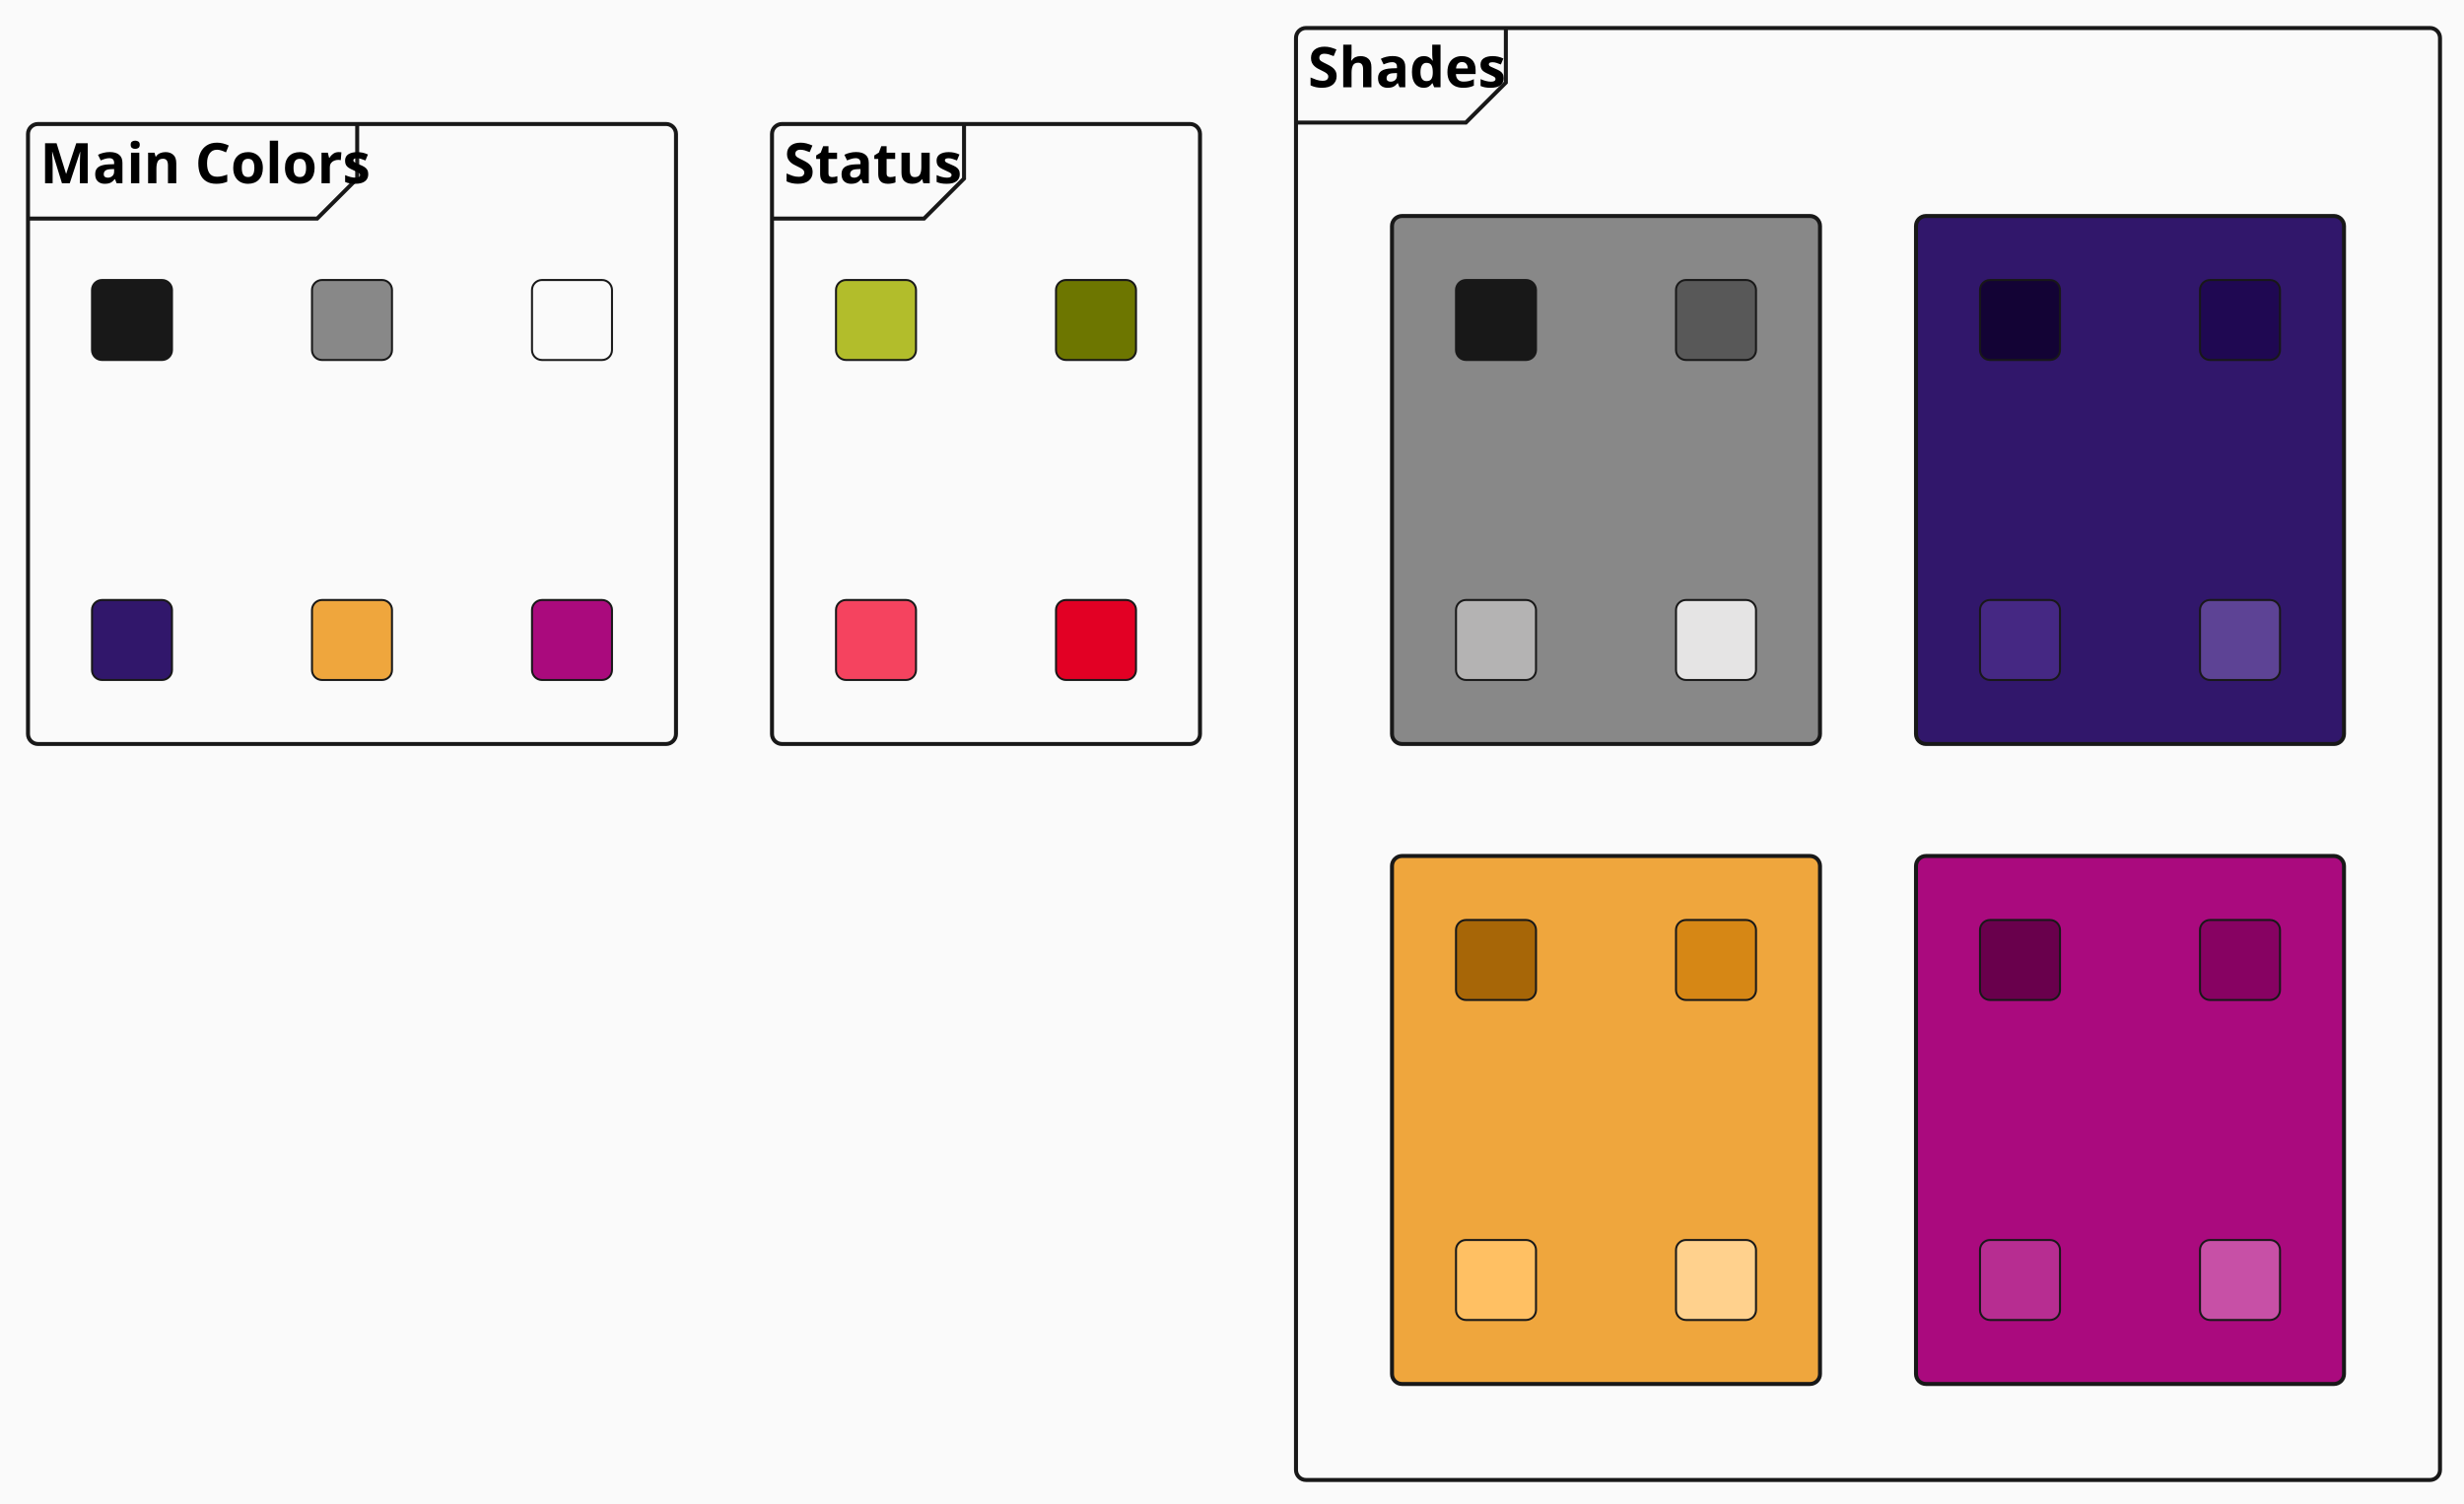
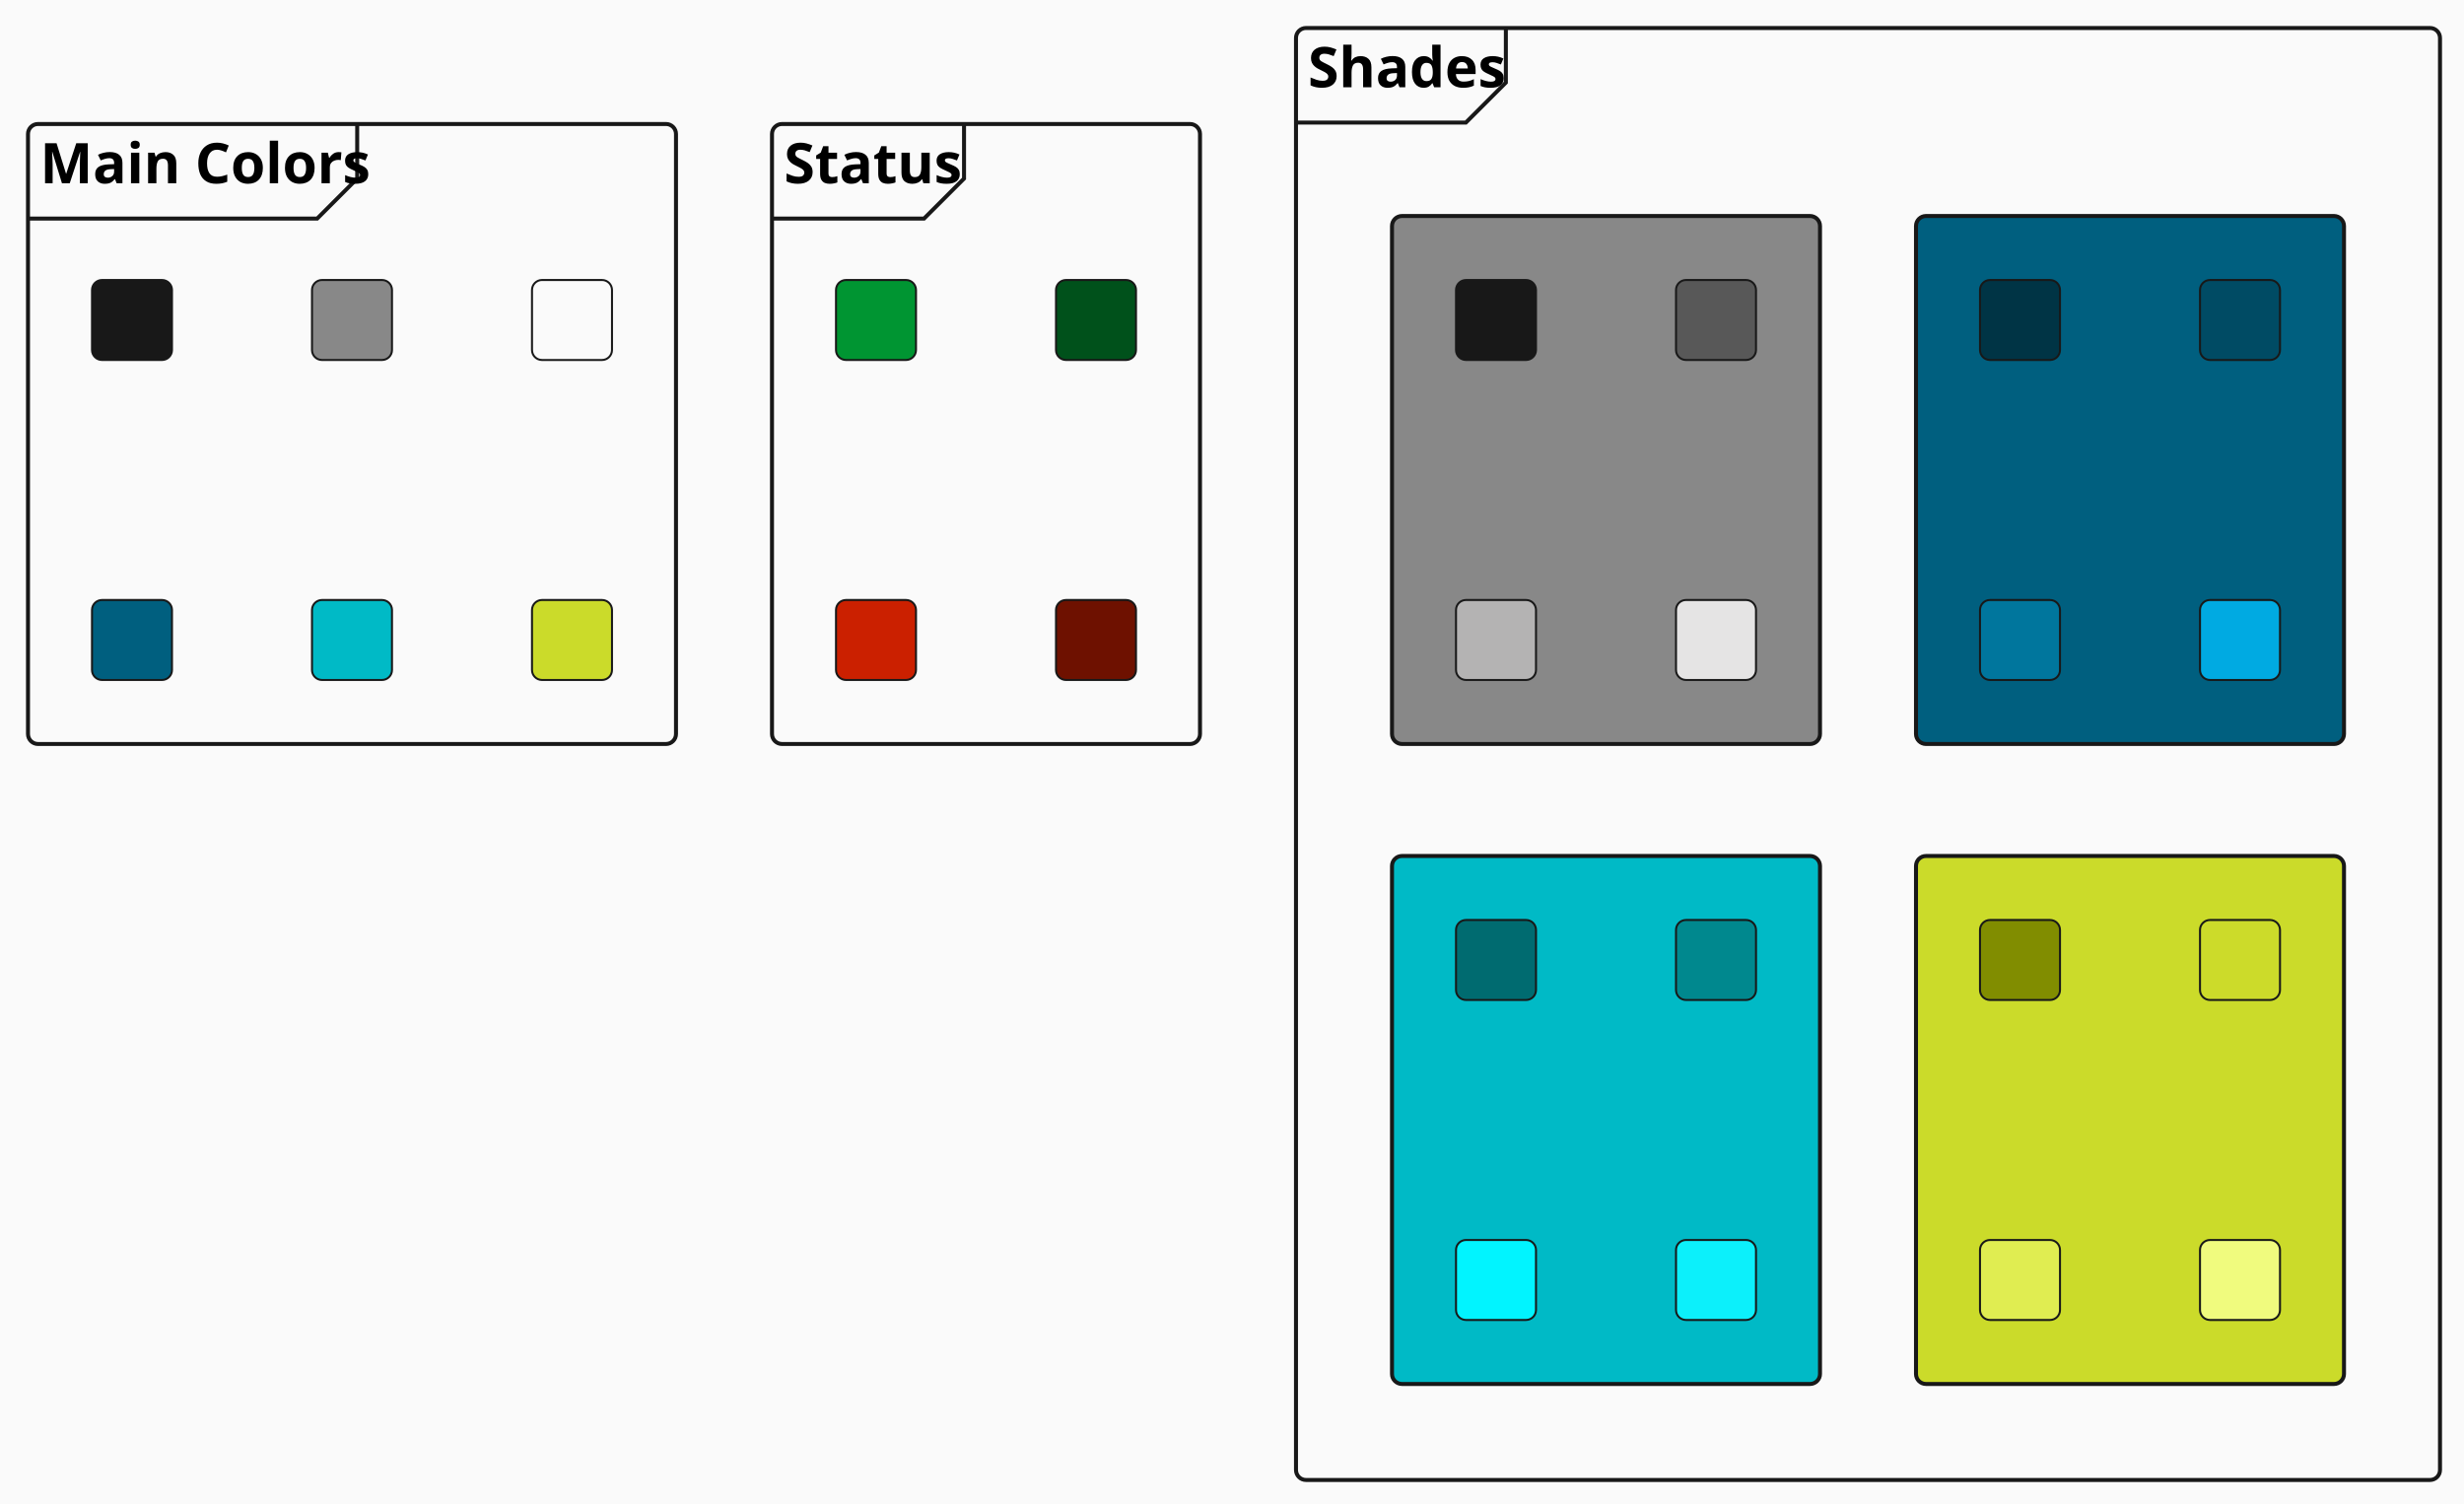
<svg xmlns="http://www.w3.org/2000/svg" contentStyleType="text/css" data-diagram-type="DESCRIPTION" height="376px" preserveAspectRatio="none" style="width:616px;height:376px;background:#FAFAFA;" version="1.1" viewBox="0 0 616 376" width="616px" zoomAndPan="magnify">
  <defs />
  <g>
    <rect fill="#FAFAFA" height="376" style="stroke:none;stroke-width:1;" width="616" x="0" y="0" />
    <g class="cluster" data-entity="Main Colors" data-source-line="8" data-uid="ent0002" id="cluster_Main Colors">
      <rect fill="#FAFAFA" height="155" rx="2.5" ry="2.5" style="stroke:#181818;stroke-width:1;" width="162" x="7" y="31" />
      <path d="M89.297,31 L89.297,44.645 L79.297,54.645 L7,54.645" fill="none" style="stroke:#181818;stroke-width:1;" />
      <text fill="#000000" font-family="Padauk" font-size="14" font-weight="bold" lengthAdjust="spacing" textLength="72.297" x="10" y="45.809">Main Colors</text>
    </g>
    <g class="cluster" data-entity="Status" data-source-line="17" data-uid="ent0009" id="cluster_Status">
      <rect fill="#FAFAFA" height="155" rx="2.5" ry="2.5" style="stroke:#181818;stroke-width:1;" width="107" x="193" y="31" />
      <path d="M241.008,31 L241.008,44.645 L231.008,54.645 L193,54.645" fill="none" style="stroke:#181818;stroke-width:1;" />
      <text fill="#000000" font-family="Padauk" font-size="14" font-weight="bold" lengthAdjust="spacing" textLength="38.008" x="196" y="45.809">Status</text>
    </g>
    <g class="cluster" data-entity="Shades" data-source-line="24" data-uid="ent0014" id="cluster_Shades">
      <rect fill="#FAFAFA" height="363" rx="2.5" ry="2.5" style="stroke:#181818;stroke-width:1;" width="286" x="324" y="7" />
      <path d="M376.465,7 L376.465,20.645 L366.465,30.645 L324,30.645" fill="none" style="stroke:#181818;stroke-width:1;" />
      <text fill="#000000" font-family="Padauk" font-size="14" font-weight="bold" lengthAdjust="spacing" textLength="42.465" x="327" y="21.809">Shades</text>
    </g>
    <g class="cluster" data-entity="##15" data-source-line="25" data-uid="ent0016" id="cluster_##15">
      <rect fill="#888888" height="132" rx="2.5" ry="2.5" style="stroke:#181818;stroke-width:1;" width="107" x="348" y="54" />
    </g>
    <g class="cluster" data-entity="##21" data-source-line="32" data-uid="ent0022" id="cluster_##21">
-       <rect fill="#31176B" height="132" rx="2.5" ry="2.5" style="stroke:#181818;stroke-width:1;" width="107" x="479" y="54" />
+       <rect fill="#005F7F" height="132" rx="2.5" ry="2.5" style="stroke:#181818;stroke-width:1;" width="107" x="479" y="54" />
    </g>
    <g class="cluster" data-entity="##27" data-source-line="39" data-uid="ent0028" id="cluster_##27">
-       <rect fill="#EFA63D" height="132" rx="2.5" ry="2.5" style="stroke:#181818;stroke-width:1;" width="107" x="348" y="214" />
+       <rect fill="#00BAC6" height="132" rx="2.5" ry="2.5" style="stroke:#181818;stroke-width:1;" width="107" x="348" y="214" />
    </g>
    <g class="cluster" data-entity="##33" data-source-line="46" data-uid="ent0034" id="cluster_##33">
-       <rect fill="#AA0A7E" height="132" rx="2.5" ry="2.5" style="stroke:#181818;stroke-width:1;" width="107" x="479" y="214" />
+       <rect fill="#CBDB2A" height="132" rx="2.5" ry="2.5" style="stroke:#181818;stroke-width:1;" width="107" x="479" y="214" />
    </g>
    <g class="entity" data-entity="Black" data-source-line="9" data-uid="ent0003" id="entity_Black">
      <rect fill="#181818" height="20" rx="2.5" ry="2.5" style="stroke:#181818;stroke-width:0.5;" width="20" x="23" y="70" />
    </g>
    <g class="entity" data-entity="Gray" data-source-line="10" data-uid="ent0004" id="entity_Gray">
      <rect fill="#888888" height="20" rx="2.5" ry="2.5" style="stroke:#181818;stroke-width:0.5;" width="20" x="78" y="70" />
    </g>
    <g class="entity" data-entity="White" data-source-line="11" data-uid="ent0005" id="entity_White">
      <rect fill="#FAFAFA" height="20" rx="2.5" ry="2.5" style="stroke:#181818;stroke-width:0.5;" width="20" x="133" y="70" />
    </g>
    <g class="entity" data-entity="Main" data-source-line="12" data-uid="ent0006" id="entity_Main">
-       <rect fill="#31176B" height="20" rx="2.5" ry="2.5" style="stroke:#181818;stroke-width:0.5;" width="20" x="23" y="150" />
+       <rect fill="#005F7F" height="20" rx="2.5" ry="2.5" style="stroke:#181818;stroke-width:0.5;" width="20" x="23" y="150" />
    </g>
    <g class="entity" data-entity="Alt" data-source-line="13" data-uid="ent0007" id="entity_Alt">
-       <rect fill="#EFA63D" height="20" rx="2.5" ry="2.5" style="stroke:#181818;stroke-width:0.5;" width="20" x="78" y="150" />
+       <rect fill="#00BAC6" height="20" rx="2.5" ry="2.5" style="stroke:#181818;stroke-width:0.5;" width="20" x="78" y="150" />
    </g>
    <g class="entity" data-entity="Accent" data-source-line="14" data-uid="ent0008" id="entity_Accent">
-       <rect fill="#AA0A7D" height="20" rx="2.5" ry="2.5" style="stroke:#181818;stroke-width:0.5;" width="20" x="133" y="150" />
+       <rect fill="#CBDB2A" height="20" rx="2.5" ry="2.5" style="stroke:#181818;stroke-width:0.5;" width="20" x="133" y="150" />
    </g>
    <g class="entity" data-entity="SuccessLight" data-source-line="18" data-uid="ent0010" id="entity_SuccessLight">
-       <rect fill="#B2BD2B" height="20" rx="2.5" ry="2.5" style="stroke:#181818;stroke-width:0.5;" width="20" x="209" y="70" />
+       <rect fill="#009532" height="20" rx="2.5" ry="2.5" style="stroke:#181818;stroke-width:0.5;" width="20" x="209" y="70" />
    </g>
    <g class="entity" data-entity="SuccessDark" data-source-line="19" data-uid="ent0011" id="entity_SuccessDark">
-       <rect fill="#6D7600" height="20" rx="2.5" ry="2.5" style="stroke:#181818;stroke-width:0.5;" width="20" x="264" y="70" />
+       <rect fill="#00511B" height="20" rx="2.5" ry="2.5" style="stroke:#181818;stroke-width:0.5;" width="20" x="264" y="70" />
    </g>
    <g class="entity" data-entity="ErrorLight" data-source-line="20" data-uid="ent0012" id="entity_ErrorLight">
-       <rect fill="#F5435F" height="20" rx="2.5" ry="2.5" style="stroke:#181818;stroke-width:0.5;" width="20" x="209" y="150" />
+       <rect fill="#CB2000" height="20" rx="2.5" ry="2.5" style="stroke:#181818;stroke-width:0.5;" width="20" x="209" y="150" />
    </g>
    <g class="entity" data-entity="ErrorDark" data-source-line="21" data-uid="ent0013" id="entity_ErrorDark">
-       <rect fill="#E20024" height="20" rx="2.5" ry="2.5" style="stroke:#181818;stroke-width:0.5;" width="20" x="264" y="150" />
+       <rect fill="#6E1100" height="20" rx="2.5" ry="2.5" style="stroke:#181818;stroke-width:0.5;" width="20" x="264" y="150" />
    </g>
    <g class="entity" data-entity="Gray1" data-source-line="26" data-uid="ent0017" id="entity_Gray1">
      <rect fill="#181818" height="20" rx="2.5" ry="2.5" style="stroke:#181818;stroke-width:0.5;" width="20" x="364" y="70" />
    </g>
    <g class="entity" data-entity="Gray2" data-source-line="27" data-uid="ent0018" id="entity_Gray2">
      <rect fill="#585858" height="20" rx="2.5" ry="2.5" style="stroke:#181818;stroke-width:0.5;" width="20" x="419" y="70" />
    </g>
    <g class="entity" data-entity="Gray3" data-source-line="28" data-uid="ent0019" id="entity_Gray3">
      <rect fill="#B4B3B3" height="20" rx="2.5" ry="2.5" style="stroke:#181818;stroke-width:0.5;" width="20" x="364" y="150" />
    </g>
    <g class="entity" data-entity="Gray4" data-source-line="29" data-uid="ent0020" id="entity_Gray4">
      <rect fill="#E5E4E4" height="20" rx="2.5" ry="2.5" style="stroke:#181818;stroke-width:0.5;" width="20" x="419" y="150" />
    </g>
    <g class="entity" data-entity="Main1" data-source-line="33" data-uid="ent0023" id="entity_Main1">
-       <rect fill="#130335" height="20" rx="2.5" ry="2.5" style="stroke:#181818;stroke-width:0.5;" width="20" x="495" y="70" />
+       <rect fill="#003445" height="20" rx="2.5" ry="2.5" style="stroke:#181818;stroke-width:0.5;" width="20" x="495" y="70" />
    </g>
    <g class="entity" data-entity="Main2" data-source-line="34" data-uid="ent0024" id="entity_Main2">
-       <rect fill="#1F0852" height="20" rx="2.5" ry="2.5" style="stroke:#181818;stroke-width:0.5;" width="20" x="550" y="70" />
+       <rect fill="#004B64" height="20" rx="2.5" ry="2.5" style="stroke:#181818;stroke-width:0.5;" width="20" x="550" y="70" />
    </g>
    <g class="entity" data-entity="Main3" data-source-line="35" data-uid="ent0025" id="entity_Main3">
-       <rect fill="#452883" height="20" rx="2.5" ry="2.5" style="stroke:#181818;stroke-width:0.5;" width="20" x="495" y="150" />
+       <rect fill="#00769D" height="20" rx="2.5" ry="2.5" style="stroke:#181818;stroke-width:0.5;" width="20" x="495" y="150" />
    </g>
    <g class="entity" data-entity="Main4" data-source-line="36" data-uid="ent0026" id="entity_Main4">
-       <rect fill="#5D4395" height="20" rx="2.5" ry="2.5" style="stroke:#181818;stroke-width:0.5;" width="20" x="550" y="150" />
+       <rect fill="#00AAE2" height="20" rx="2.5" ry="2.5" style="stroke:#181818;stroke-width:0.5;" width="20" x="550" y="150" />
    </g>
    <g class="entity" data-entity="Alt1" data-source-line="40" data-uid="ent0029" id="entity_Alt1">
-       <rect fill="#A76607" height="20" rx="2.5" ry="2.5" style="stroke:#181818;stroke-width:0.5;" width="20" x="364" y="230" />
+       <rect fill="#006B70" height="20" rx="2.5" ry="2.5" style="stroke:#181818;stroke-width:0.5;" width="20" x="364" y="230" />
    </g>
    <g class="entity" data-entity="Alt2" data-source-line="41" data-uid="ent0030" id="entity_Alt2">
-       <rect fill="#D68715" height="20" rx="2.5" ry="2.5" style="stroke:#181818;stroke-width:0.5;" width="20" x="419" y="230" />
+       <rect fill="#00888E" height="20" rx="2.5" ry="2.5" style="stroke:#181818;stroke-width:0.5;" width="20" x="419" y="230" />
    </g>
    <g class="entity" data-entity="Alt3" data-source-line="42" data-uid="ent0031" id="entity_Alt3">
-       <rect fill="#FFC063" height="20" rx="2.5" ry="2.5" style="stroke:#181818;stroke-width:0.5;" width="20" x="364" y="310" />
+       <rect fill="#01F4FF" height="20" rx="2.5" ry="2.5" style="stroke:#181818;stroke-width:0.5;" width="20" x="364" y="310" />
    </g>
    <g class="entity" data-entity="Alt4" data-source-line="43" data-uid="ent0032" id="entity_Alt4">
-       <rect fill="#FFD18D" height="20" rx="2.5" ry="2.5" style="stroke:#181818;stroke-width:0.5;" width="20" x="419" y="310" />
+       <rect fill="#0CF0FB" height="20" rx="2.5" ry="2.5" style="stroke:#181818;stroke-width:0.5;" width="20" x="419" y="310" />
    </g>
    <g class="entity" data-entity="Accent1" data-source-line="47" data-uid="ent0035" id="entity_Accent1">
-       <rect fill="#69004C" height="20" rx="2.5" ry="2.5" style="stroke:#181818;stroke-width:0.5;" width="20" x="495" y="230" />
+       <rect fill="#818D00" height="20" rx="2.5" ry="2.5" style="stroke:#181818;stroke-width:0.5;" width="20" x="495" y="230" />
    </g>
    <g class="entity" data-entity="Accent2" data-source-line="48" data-uid="ent0036" id="entity_Accent2">
-       <rect fill="#870262" height="20" rx="2.5" ry="2.5" style="stroke:#181818;stroke-width:0.5;" width="20" x="550" y="230" />
+       <rect fill="#CCDB2A" height="20" rx="2.5" ry="2.5" style="stroke:#181818;stroke-width:0.5;" width="20" x="550" y="230" />
    </g>
    <g class="entity" data-entity="Accent3" data-source-line="49" data-uid="ent0037" id="entity_Accent3">
-       <rect fill="#B72D91" height="20" rx="2.5" ry="2.5" style="stroke:#181818;stroke-width:0.5;" width="20" x="495" y="310" />
+       <rect fill="#E0ED51" height="20" rx="2.5" ry="2.5" style="stroke:#181818;stroke-width:0.5;" width="20" x="495" y="310" />
    </g>
    <g class="entity" data-entity="Accent4" data-source-line="50" data-uid="ent0038" id="entity_Accent4">
-       <rect fill="#C750A6" height="20" rx="2.5" ry="2.5" style="stroke:#181818;stroke-width:0.5;" width="20" x="550" y="310" />
+       <rect fill="#F0FB7E" height="20" rx="2.5" ry="2.5" style="stroke:#181818;stroke-width:0.5;" width="20" x="550" y="310" />
    </g>
  </g>
</svg>
